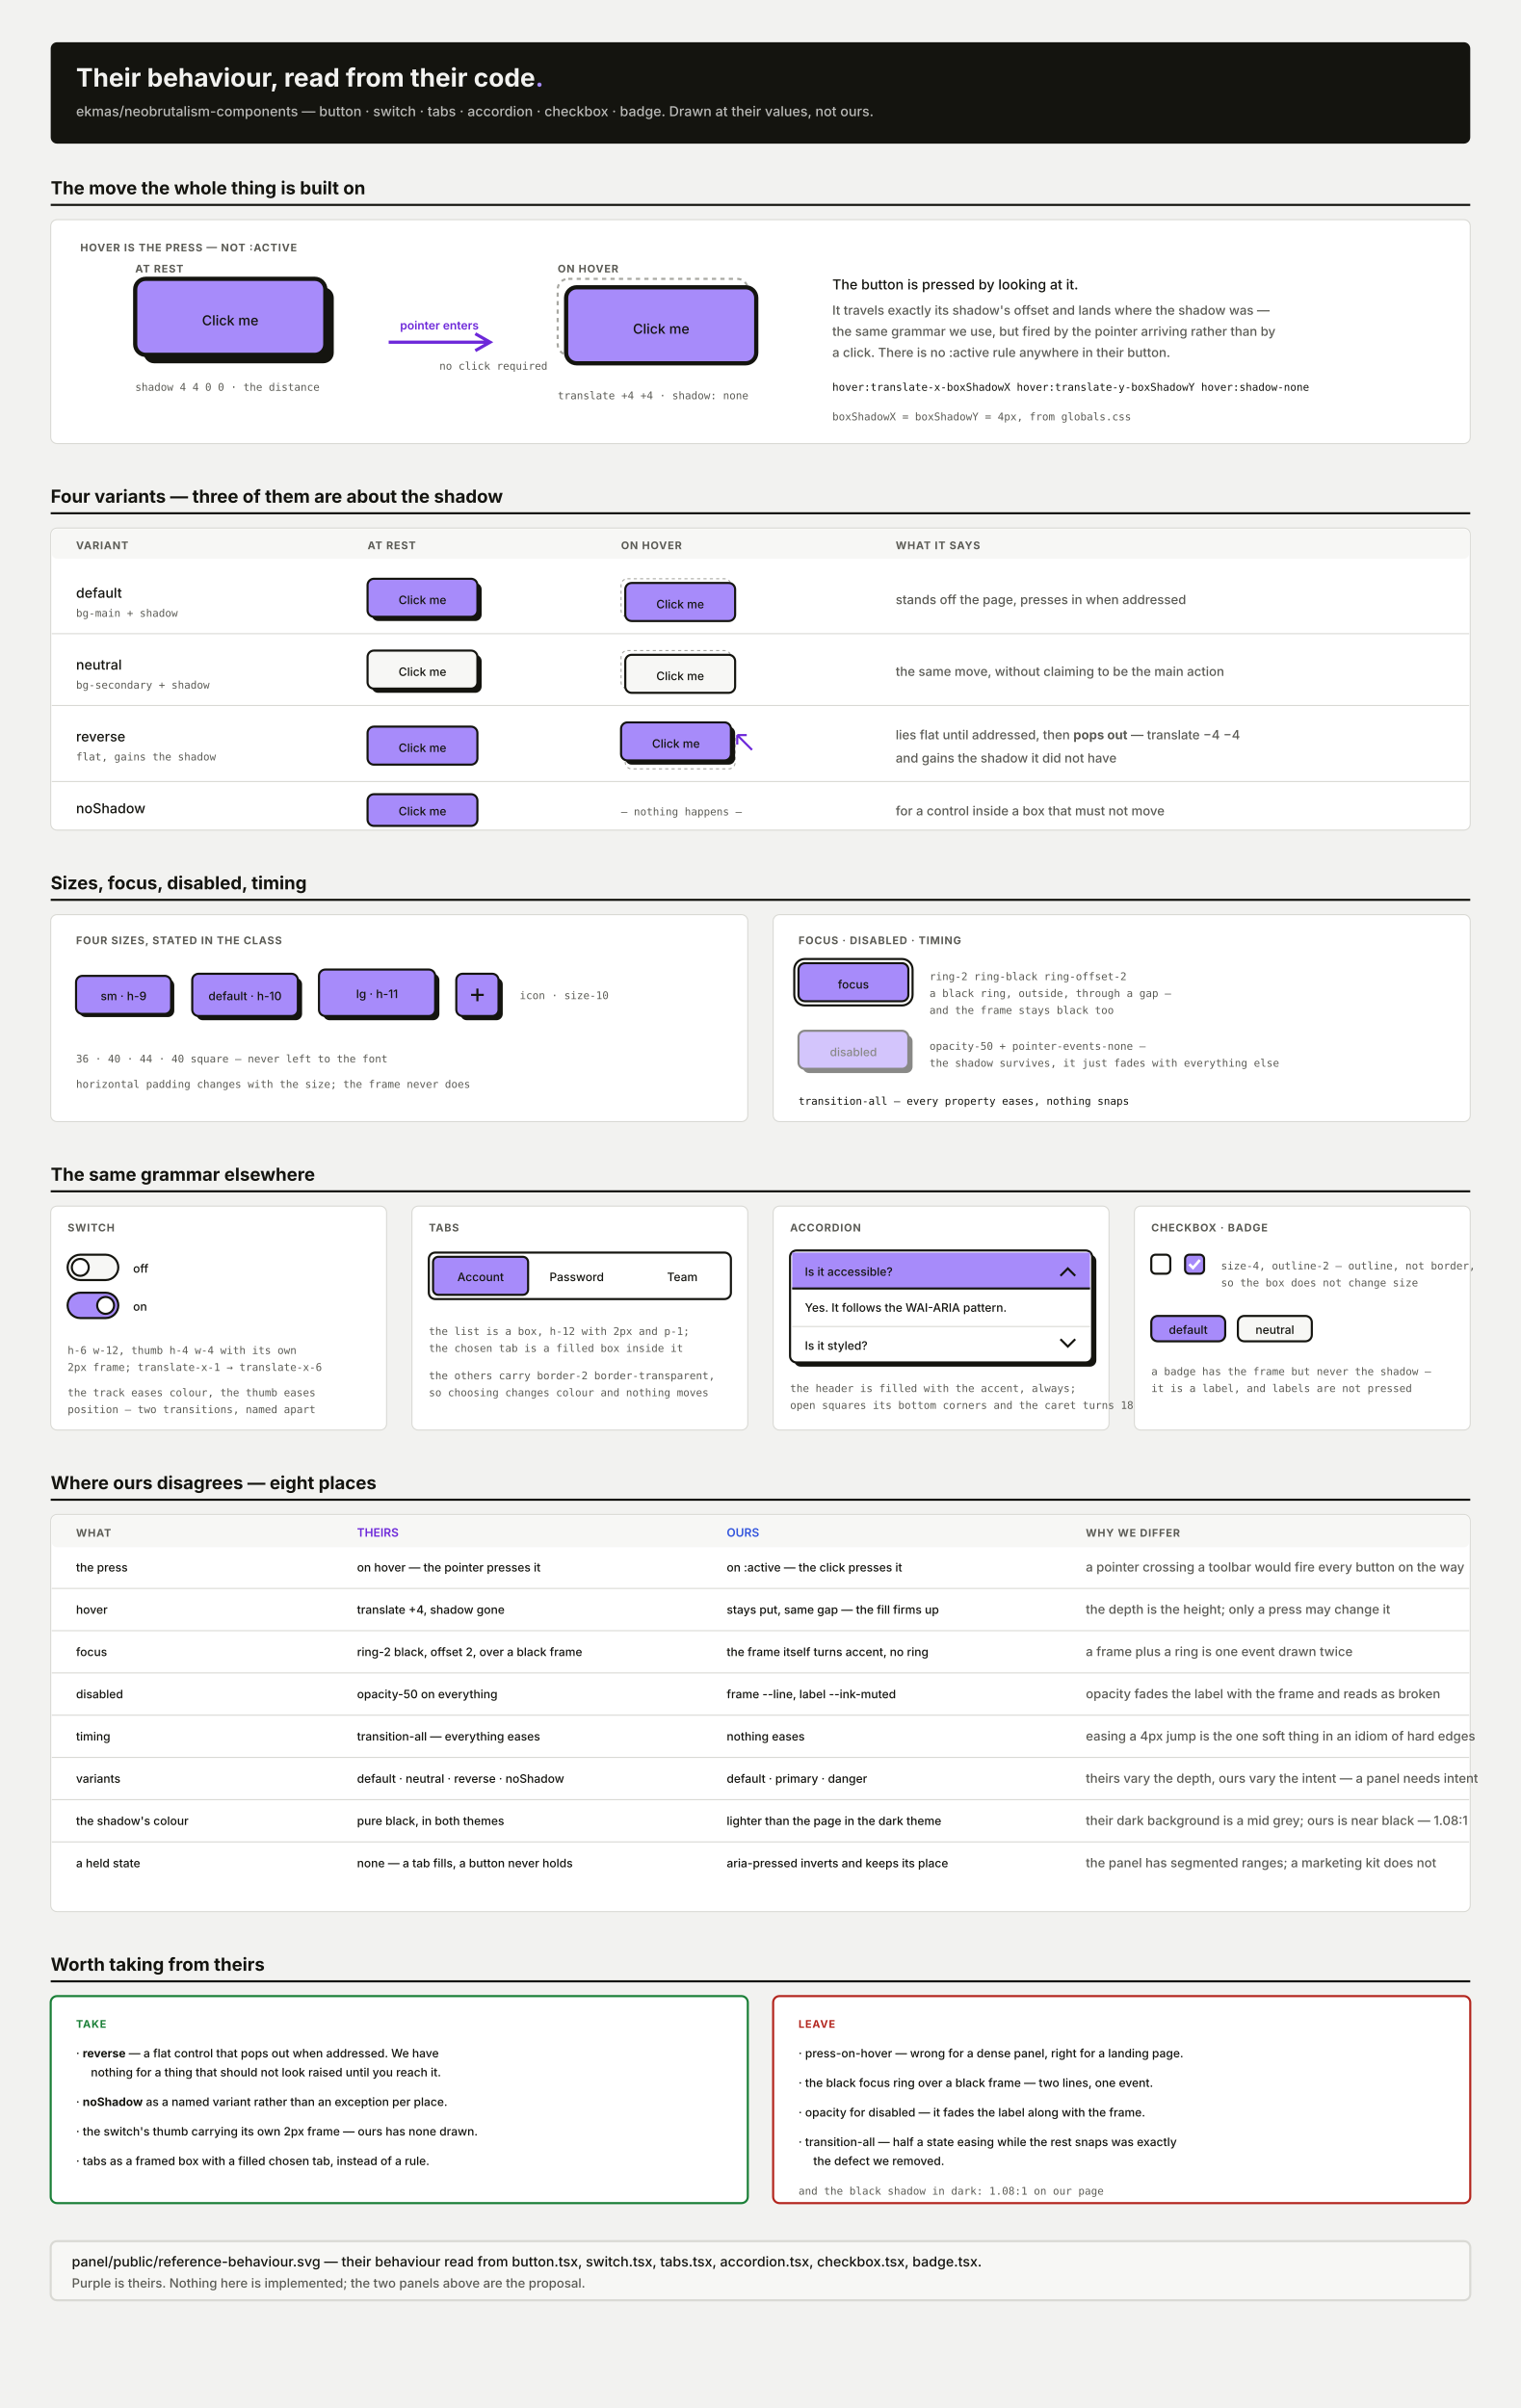
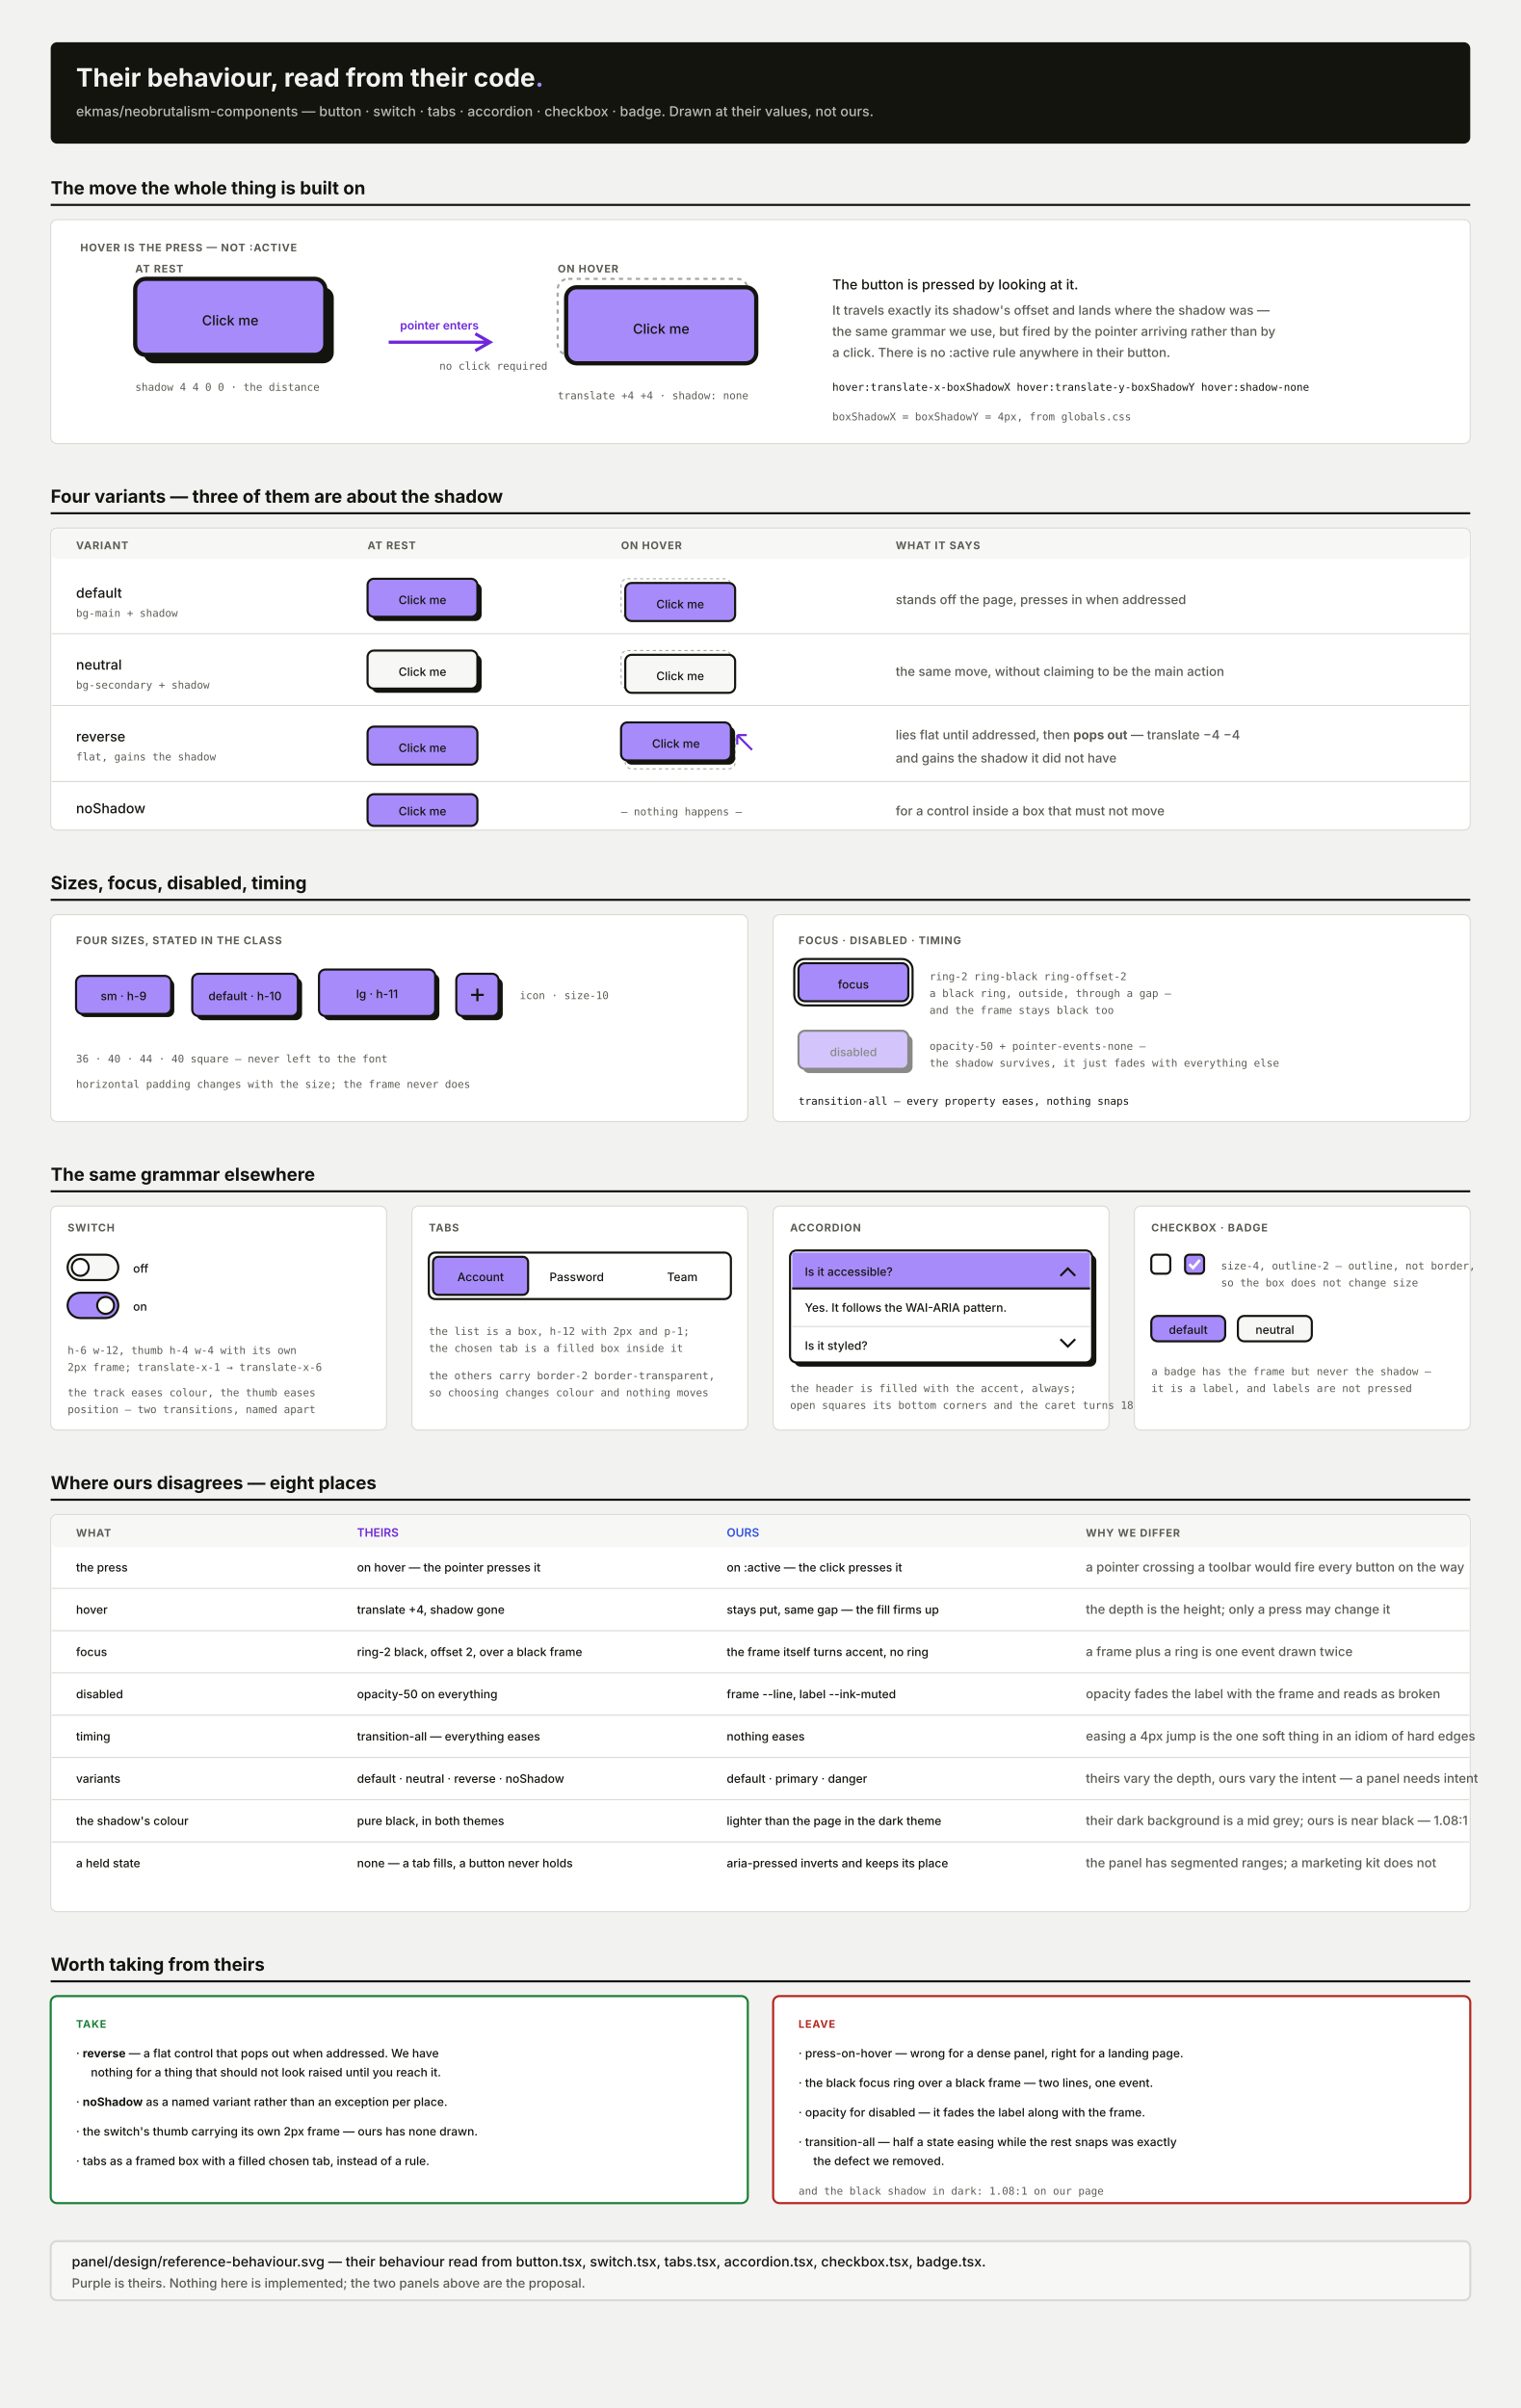
<svg xmlns="http://www.w3.org/2000/svg" width="1440" height="2280" viewBox="0 0 1440 2280" font-family="Inter, system-ui, sans-serif">
  <style>
    @font-face { font-family: "Inter"; font-weight: 400 700;
      src: url(/fonts/UcC73FwrK3iLTeHuS_nVMrMxCp50SjIa1ZL7.woff2) format("woff2"); }
    @font-face { font-family: "Unbounded"; font-weight: 700;
      src: url(/fonts/Yq6W-LOTXCb04q32xlpwu8Zf.woff2) format("woff2"); }
    .display { font-family: "Unbounded", "Inter", sans-serif; font-weight: 700; fill: #14140f; }
    .body  { font-size: 13px; font-weight: 500; fill: #14140f; }
    .small { font-size: 11px; font-weight: 500; fill: #14140f; }
    .muted { font-size: 12px; font-weight: 500; fill: #5b5b55; }
    .micro { font-size: 10px; font-weight: 700; fill: #5b5b55; letter-spacing: 0.7px; }
    .mono  { font-family: ui-monospace, Menlo, monospace; font-size: 10px; fill: #5b5b55; }
    .monoink { font-family: ui-monospace, Menlo, monospace; font-size: 10px; fill: #14140f; }
    .theirs { font-size: 11px; font-weight: 600; fill: #6d28d9; }
    .ours   { font-size: 11px; font-weight: 600; fill: #3355dd; }
  </style>
  <rect width="1440" height="2280" fill="#f2f2f0" />
  <g transform="translate(48,40)">
    <rect x="0" y="0" width="1344" height="96" rx="6" fill="#14140f" />
    <text x="24" y="42" class="display" font-size="24" style="fill:#f2f2f0">Their behaviour, read from their code<tspan fill="#a78bfa">.</tspan>
    </text>
    <text x="24" y="70" class="body" style="fill:#f2f2f0;opacity:0.75">
      ekmas/neobrutalism-components — button · switch · tabs · accordion · checkbox · badge. Drawn at their values, not ours.
    </text>
  </g>
  <g transform="translate(48,168)">
    <text x="0" y="16" class="display" font-size="17">The move the whole thing is built on</text>
    <line x1="0" y1="26" x2="1344" y2="26" stroke="#14140f" stroke-width="2" />
  </g>
  <g transform="translate(48,208)">
    <rect x="0" y="0" width="1344" height="212" rx="6" fill="#ffffff" stroke="#d9d9d4" stroke-width="1" />
    <text x="28" y="30" class="micro">HOVER IS THE PRESS — NOT :ACTIVE</text>
    <g transform="translate(80,56)">
      <text x="0" y="-6" class="micro">AT REST</text>
      <rect x="8" y="8" width="180" height="72" rx="10" fill="#14140f" />
      <rect x="0" y="0" width="180" height="72" rx="10" fill="#a78bfa" stroke="#14140f" stroke-width="4" />
      <text x="90" y="44" class="body" font-size="18" text-anchor="middle">Click me</text>
      <text x="0" y="106" class="mono">shadow 4 4 0 0 · the distance</text>
    </g>
    <g transform="translate(320,96)">
      <path d="M0 20 h96 m-14 -8 l14 8 l-14 8" fill="none" stroke="#6d28d9" stroke-width="3" />
      <text x="48" y="8" class="theirs" text-anchor="middle">pointer enters</text>
      <text x="48" y="46" class="mono">no click required</text>
    </g>
    <g transform="translate(480,56)">
      <text x="0" y="-6" class="micro">ON HOVER</text>
      <rect x="0" y="0" width="180" height="72" rx="10" fill="none" stroke="#a8a8a2" stroke-width="2" stroke-dasharray="4 4" />
      <g transform="translate(8,8)">
        <rect x="0" y="0" width="180" height="72" rx="10" fill="#a78bfa" stroke="#14140f" stroke-width="4" />
        <text x="90" y="44" class="body" font-size="18" text-anchor="middle">Click me</text>
      </g>
      <text x="0" y="114" class="mono">translate +4 +4 · shadow: none</text>
    </g>
    <g transform="translate(740,56)">
      <text x="0" y="10" class="body" font-weight="700">The button is pressed by looking at it.</text>
      <text x="0" y="34" class="muted">It travels exactly its shadow's offset and lands where the shadow was —</text>
      <text x="0" y="54" class="muted">the same grammar we use, but fired by the pointer arriving rather than by</text>
      <text x="0" y="74" class="muted">a click. There is no :active rule anywhere in their button.</text>
      <text x="0" y="106" class="monoink">hover:translate-x-boxShadowX  hover:translate-y-boxShadowY  hover:shadow-none</text>
      <text x="0" y="134" class="mono">boxShadowX = boxShadowY = 4px, from globals.css</text>
    </g>
  </g>
  <g transform="translate(48,460)">
    <text x="0" y="16" class="display" font-size="17">Four variants — three of them are about the shadow</text>
    <line x1="0" y1="26" x2="1344" y2="26" stroke="#14140f" stroke-width="2" />
  </g>
  <g transform="translate(48,500)">
    <rect x="0" y="0" width="1344" height="286" rx="6" fill="#ffffff" stroke="#d9d9d4" stroke-width="1" />
    <rect x="1" y="1" width="1342" height="28" rx="5" fill="#f7f7f5" />
    <text x="24" y="20" class="micro">VARIANT</text>
    <text x="300" y="20" class="micro">AT REST</text>
    <text x="540" y="20" class="micro">ON HOVER</text>
    <text x="800" y="20" class="micro">WHAT IT SAYS</text>
    <text x="24" y="66" class="body" font-weight="700">default</text>
    <text x="24" y="84" class="mono">bg-main + shadow</text>
    <g transform="translate(300,48)">
      <rect x="4" y="4" width="104" height="36" rx="6" fill="#14140f" />
      <rect x="0" y="0" width="104" height="36" rx="6" fill="#a78bfa" stroke="#14140f" stroke-width="2" />
      <text x="52" y="24" class="small" text-anchor="middle">Click me</text>
    </g>
    <g transform="translate(540,48)">
      <rect x="0" y="0" width="104" height="36" rx="6" fill="none" stroke="#a8a8a2" stroke-width="1" stroke-dasharray="3 3" />
      <g transform="translate(4,4)">
        <rect x="0" y="0" width="104" height="36" rx="6" fill="#a78bfa" stroke="#14140f" stroke-width="2" />
        <text x="52" y="24" class="small" text-anchor="middle">Click me</text>
      </g>
    </g>
    <text x="800" y="72" class="muted">stands off the page, presses in when addressed</text>
    <line x1="1" y1="100" x2="1343" y2="100" stroke="#d9d9d4" stroke-width="1" />
    <text x="24" y="134" class="body" font-weight="700">neutral</text>
    <text x="24" y="152" class="mono">bg-secondary + shadow</text>
    <g transform="translate(300,116)">
      <rect x="4" y="4" width="104" height="36" rx="6" fill="#14140f" />
      <rect x="0" y="0" width="104" height="36" rx="6" fill="#f7f7f5" stroke="#14140f" stroke-width="2" />
      <text x="52" y="24" class="small" text-anchor="middle">Click me</text>
    </g>
    <g transform="translate(540,116)">
      <rect x="0" y="0" width="104" height="36" rx="6" fill="none" stroke="#a8a8a2" stroke-width="1" stroke-dasharray="3 3" />
      <g transform="translate(4,4)">
        <rect x="0" y="0" width="104" height="36" rx="6" fill="#f7f7f5" stroke="#14140f" stroke-width="2" />
        <text x="52" y="24" class="small" text-anchor="middle">Click me</text>
      </g>
    </g>
    <text x="800" y="140" class="muted">the same move, without claiming to be the main action</text>
    <line x1="1" y1="168" x2="1343" y2="168" stroke="#d9d9d4" stroke-width="1" />
    <text x="24" y="202" class="body" font-weight="700">reverse</text>
    <text x="24" y="220" class="mono">flat, gains the shadow</text>
    <g transform="translate(300,188)">
      <rect x="0" y="0" width="104" height="36" rx="6" fill="#a78bfa" stroke="#14140f" stroke-width="2" />
      <text x="52" y="24" class="small" text-anchor="middle">Click me</text>
    </g>
    <g transform="translate(540,184)">
      <rect x="4" y="8" width="104" height="36" rx="6" fill="none" stroke="#a8a8a2" stroke-width="1" stroke-dasharray="3 3" />
      <rect x="4" y="4" width="104" height="36" rx="6" fill="#14140f" />
      <rect x="0" y="0" width="104" height="36" rx="6" fill="#a78bfa" stroke="#14140f" stroke-width="2" />
      <text x="52" y="24" class="small" text-anchor="middle">Click me</text>
      <path d="M124 26 l-14 -14 m0 0 l0 9 m0 -9 l9 0" fill="none" stroke="#6d28d9" stroke-width="2" />
    </g>
    <text x="800" y="200" class="muted">lies flat until addressed, then <tspan font-weight="700">pops out</tspan> — translate −4 −4</text>
    <text x="800" y="222" class="muted">and gains the shadow it did not have</text>
    <line x1="1" y1="240" x2="1343" y2="240" stroke="#d9d9d4" stroke-width="1" />
    <text x="24" y="270" class="body" font-weight="700">noShadow</text>
    <g transform="translate(300,252)">
      <rect x="0" y="0" width="104" height="30" rx="6" fill="#a78bfa" stroke="#14140f" stroke-width="2" />
      <text x="52" y="20" class="small" text-anchor="middle">Click me</text>
    </g>
    <text x="540" y="272" class="mono">— nothing happens —</text>
    <text x="800" y="272" class="muted">for a control inside a box that must not move</text>
  </g>
  <g transform="translate(48,826)">
    <text x="0" y="16" class="display" font-size="17">Sizes, focus, disabled, timing</text>
    <line x1="0" y1="26" x2="1344" y2="26" stroke="#14140f" stroke-width="2" />
  </g>
  <g transform="translate(48,866)">
    <rect x="0" y="0" width="660" height="196" rx="6" fill="#ffffff" stroke="#d9d9d4" stroke-width="1" />
    <text x="24" y="28" class="micro">FOUR SIZES, STATED IN THE CLASS</text>
    <g transform="translate(24,50)">
      <g transform="translate(0,8)">
        <rect x="3" y="3" width="90" height="36" rx="6" fill="#14140f" />
        <rect x="0" y="0" width="90" height="36" rx="6" fill="#a78bfa" stroke="#14140f" stroke-width="2" />
        <text x="45" y="23" class="small" text-anchor="middle">sm · h-9</text>
      </g>
      <g transform="translate(110,6)">
        <rect x="4" y="4" width="100" height="40" rx="6" fill="#14140f" />
        <rect x="0" y="0" width="100" height="40" rx="6" fill="#a78bfa" stroke="#14140f" stroke-width="2" />
        <text x="50" y="25" class="small" text-anchor="middle">default · h-10</text>
      </g>
      <g transform="translate(230,2)">
        <rect x="4" y="4" width="110" height="44" rx="6" fill="#14140f" />
        <rect x="0" y="0" width="110" height="44" rx="6" fill="#a78bfa" stroke="#14140f" stroke-width="2" />
        <text x="55" y="27" class="small" text-anchor="middle">lg · h-11</text>
      </g>
      <g transform="translate(360,6)">
        <rect x="4" y="4" width="40" height="40" rx="6" fill="#14140f" />
        <rect x="0" y="0" width="40" height="40" rx="6" fill="#a78bfa" stroke="#14140f" stroke-width="2" />
        <path d="M14 20 h12 M20 14 v12" stroke="#14140f" stroke-width="2" />
      </g>
      <text x="420" y="30" class="mono">icon · size-10</text>
    </g>
    <text x="24" y="140" class="mono">36 · 40 · 44 · 40 square — never left to the font</text>
    <text x="24" y="164" class="mono">horizontal padding changes with the size; the frame never does</text>
  </g>
  <g transform="translate(732,866)">
    <rect x="0" y="0" width="660" height="196" rx="6" fill="#ffffff" stroke="#d9d9d4" stroke-width="1" />
    <text x="24" y="28" class="micro">FOCUS · DISABLED · TIMING</text>
    <g transform="translate(24,46)">
      <rect x="-4" y="-4" width="112" height="44" rx="10" fill="none" stroke="#14140f" stroke-width="2" />
      <rect x="0" y="0" width="104" height="36" rx="6" fill="#a78bfa" stroke="#14140f" stroke-width="2" />
      <text x="52" y="24" class="small" text-anchor="middle">focus</text>
      <text x="124" y="16" class="mono">ring-2 ring-black ring-offset-2</text>
      <text x="124" y="32" class="mono">a black ring, outside, through a gap —</text>
      <text x="124" y="48" class="mono">and the frame stays black too</text>
    </g>
    <g transform="translate(24,110)" opacity="0.5">
      <rect x="4" y="4" width="104" height="36" rx="6" fill="#14140f" />
      <rect x="0" y="0" width="104" height="36" rx="6" fill="#a78bfa" stroke="#14140f" stroke-width="2" />
      <text x="52" y="24" class="small" text-anchor="middle">disabled</text>
    </g>
    <text x="148" y="128" class="mono">opacity-50 + pointer-events-none —</text>
    <text x="148" y="144" class="mono">the shadow survives, it just fades with everything else</text>
    <text x="24" y="180" class="monoink">transition-all — every property eases, nothing snaps</text>
  </g>
  <g transform="translate(48,1102)">
    <text x="0" y="16" class="display" font-size="17">The same grammar elsewhere</text>
    <line x1="0" y1="26" x2="1344" y2="26" stroke="#14140f" stroke-width="2" />
  </g>
  <g transform="translate(48,1142)">
    <rect x="0" y="0" width="318" height="212" rx="6" fill="#ffffff" stroke="#d9d9d4" stroke-width="1" />
    <text x="16" y="24" class="micro">SWITCH</text>
    <g transform="translate(16,46)">
      <rect x="0" y="0" width="48" height="24" rx="12" fill="#f7f7f5" stroke="#14140f" stroke-width="2" />
      <circle cx="12" cy="12" r="8" fill="#ffffff" stroke="#14140f" stroke-width="2" />
      <text x="62" y="17" class="small">off</text>
      <g transform="translate(0,36)">
        <rect x="0" y="0" width="48" height="24" rx="12" fill="#a78bfa" stroke="#14140f" stroke-width="2" />
        <circle cx="36" cy="12" r="8" fill="#ffffff" stroke="#14140f" stroke-width="2" />
        <text x="62" y="17" class="small">on</text>
      </g>
    </g>
    <text x="16" y="140" class="mono">h-6 w-12, thumb h-4 w-4 with its own</text>
    <text x="16" y="156" class="mono">2px frame; translate-x-1 → translate-x-6</text>
    <text x="16" y="180" class="mono">the track eases colour, the thumb eases</text>
    <text x="16" y="196" class="mono">position — two transitions, named apart</text>
  </g>
  <g transform="translate(390,1142)">
    <rect x="0" y="0" width="318" height="212" rx="6" fill="#ffffff" stroke="#d9d9d4" stroke-width="1" />
    <text x="16" y="24" class="micro">TABS</text>
    <g transform="translate(16,44)">
      <rect x="0" y="0" width="286" height="44" rx="6" fill="#ffffff" stroke="#14140f" stroke-width="2" />
      <rect x="4" y="4" width="90" height="36" rx="5" fill="#a78bfa" stroke="#14140f" stroke-width="2" />
      <text x="49" y="27" class="small" text-anchor="middle">Account</text>
      <text x="140" y="27" class="small" text-anchor="middle">Password</text>
      <text x="240" y="27" class="small" text-anchor="middle">Team</text>
    </g>
    <text x="16" y="122" class="mono">the list is a box, h-12 with 2px and p-1;</text>
    <text x="16" y="138" class="mono">the chosen tab is a filled box inside it</text>
    <text x="16" y="164" class="mono">the others carry border-2 border-transparent,</text>
    <text x="16" y="180" class="mono">so choosing changes colour and nothing moves</text>
  </g>
  <g transform="translate(732,1142)">
    <rect x="0" y="0" width="318" height="212" rx="6" fill="#ffffff" stroke="#d9d9d4" stroke-width="1" />
    <text x="16" y="24" class="micro">ACCORDION</text>
    <g transform="translate(16,42)">
      <rect x="4" y="4" width="286" height="106" rx="6" fill="#14140f" />
      <rect x="0" y="0" width="286" height="106" rx="6" fill="#ffffff" stroke="#14140f" stroke-width="2" />
      <rect x="2" y="2" width="282" height="34" fill="#a78bfa" />
      <line x1="2" y1="36" x2="284" y2="36" stroke="#14140f" stroke-width="2" />
      <text x="14" y="24" class="small" font-weight="700">Is it accessible?</text>
      <path d="M256 16 l7 7 l7 -7" fill="none" stroke="#14140f" stroke-width="2" transform="rotate(180 263 20)" />
      <text x="14" y="58" class="small">Yes. It follows the WAI-ARIA pattern.</text>
      <line x1="2" y1="72" x2="284" y2="72" stroke="#d9d9d4" stroke-width="1" />
      <text x="14" y="94" class="small">Is it styled?</text>
      <path d="M256 84 l7 7 l7 -7" fill="none" stroke="#14140f" stroke-width="2" />
    </g>
    <text x="16" y="176" class="mono">the header is filled with the accent, always;</text>
    <text x="16" y="192" class="mono">open squares its bottom corners and the caret turns 180°</text>
  </g>
  <g transform="translate(1074,1142)">
    <rect x="0" y="0" width="318" height="212" rx="6" fill="#ffffff" stroke="#d9d9d4" stroke-width="1" />
    <text x="16" y="24" class="micro">CHECKBOX · BADGE</text>
    <g transform="translate(16,46)">
      <rect x="0" y="0" width="18" height="18" rx="4" fill="#ffffff" stroke="#14140f" stroke-width="2" />
      <g transform="translate(32,0)">
        <rect x="0" y="0" width="18" height="18" rx="4" fill="#a78bfa" stroke="#14140f" stroke-width="2" />
        <path d="M4 9 l3.5 3.5 l6.5 -7.5" fill="none" stroke="#ffffff" stroke-width="2.5" />
      </g>
      <text x="66" y="14" class="mono">size-4, outline-2 — outline, not border,</text>
      <text x="66" y="30" class="mono">so the box does not change size</text>
    </g>
    <g transform="translate(16,104)">
      <rect x="0" y="0" width="70" height="24" rx="6" fill="#a78bfa" stroke="#14140f" stroke-width="2" />
      <text x="35" y="17" class="small" text-anchor="middle">default</text>
      <rect x="82" y="0" width="70" height="24" rx="6" fill="#f7f7f5" stroke="#14140f" stroke-width="2" />
      <text x="117" y="17" class="small" text-anchor="middle">neutral</text>
    </g>
    <text x="16" y="160" class="mono">a badge has the frame but never the shadow —</text>
    <text x="16" y="176" class="mono">it is a label, and labels are not pressed</text>
  </g>
  <g transform="translate(48,1394)">
    <text x="0" y="16" class="display" font-size="17">Where ours disagrees — eight places</text>
    <line x1="0" y1="26" x2="1344" y2="26" stroke="#14140f" stroke-width="2" />
  </g>
  <g transform="translate(48,1434)">
    <rect x="0" y="0" width="1344" height="376" rx="6" fill="#ffffff" stroke="#d9d9d4" stroke-width="1" />
    <rect x="1" y="1" width="1342" height="30" rx="5" fill="#f7f7f5" />
    <text x="24" y="21" class="micro">WHAT</text>
    <text x="290" y="21" class="theirs">THEIRS</text>
    <text x="640" y="21" class="ours">OURS</text>
    <text x="980" y="21" class="micro">WHY WE DIFFER</text>
    <g class="small">
      <g transform="translate(0,54)">
        <text x="24" y="0">the press</text>
        <text x="290" y="0">on hover — the pointer presses it</text>
        <text x="640" y="0">on :active — the click presses it</text>
        <text x="980" y="0" class="muted">a pointer crossing a toolbar would fire every button on the way</text>
        <line x1="1" y1="16" x2="1343" y2="16" stroke="#d9d9d4" stroke-width="1" />
      </g>
      <g transform="translate(0,94)">
        <text x="24" y="0">hover</text>
        <text x="290" y="0">translate +4, shadow gone</text>
        <text x="640" y="0">stays put, same gap — the fill firms up</text>
        <text x="980" y="0" class="muted">the depth is the height; only a press may change it</text>
        <line x1="1" y1="16" x2="1343" y2="16" stroke="#d9d9d4" stroke-width="1" />
      </g>
      <g transform="translate(0,134)">
        <text x="24" y="0">focus</text>
        <text x="290" y="0">ring-2 black, offset 2, over a black frame</text>
        <text x="640" y="0">the frame itself turns accent, no ring</text>
        <text x="980" y="0" class="muted">a frame plus a ring is one event drawn twice</text>
        <line x1="1" y1="16" x2="1343" y2="16" stroke="#d9d9d4" stroke-width="1" />
      </g>
      <g transform="translate(0,174)">
        <text x="24" y="0">disabled</text>
        <text x="290" y="0">opacity-50 on everything</text>
        <text x="640" y="0">frame --line, label --ink-muted</text>
        <text x="980" y="0" class="muted">opacity fades the label with the frame and reads as broken</text>
        <line x1="1" y1="16" x2="1343" y2="16" stroke="#d9d9d4" stroke-width="1" />
      </g>
      <g transform="translate(0,214)">
        <text x="24" y="0">timing</text>
        <text x="290" y="0">transition-all — everything eases</text>
        <text x="640" y="0">nothing eases</text>
        <text x="980" y="0" class="muted">easing a 4px jump is the one soft thing in an idiom of hard edges</text>
        <line x1="1" y1="16" x2="1343" y2="16" stroke="#d9d9d4" stroke-width="1" />
      </g>
      <g transform="translate(0,254)">
        <text x="24" y="0">variants</text>
        <text x="290" y="0">default · neutral · reverse · noShadow</text>
        <text x="640" y="0">default · primary · danger</text>
        <text x="980" y="0" class="muted">theirs vary the depth, ours vary the intent — a panel needs intent</text>
        <line x1="1" y1="16" x2="1343" y2="16" stroke="#d9d9d4" stroke-width="1" />
      </g>
      <g transform="translate(0,294)">
        <text x="24" y="0">the shadow's colour</text>
        <text x="290" y="0">pure black, in both themes</text>
        <text x="640" y="0">lighter than the page in the dark theme</text>
        <text x="980" y="0" class="muted">their dark background is a mid grey; ours is near black — 1.08:1</text>
        <line x1="1" y1="16" x2="1343" y2="16" stroke="#d9d9d4" stroke-width="1" />
      </g>
      <g transform="translate(0,334)">
        <text x="24" y="0">a held state</text>
        <text x="290" y="0">none — a tab fills, a button never holds</text>
        <text x="640" y="0">aria-pressed inverts and keeps its place</text>
        <text x="980" y="0" class="muted">the panel has segmented ranges; a marketing kit does not</text>
      </g>
    </g>
  </g>
  <g transform="translate(48,1850)">
    <text x="0" y="16" class="display" font-size="17">Worth taking from theirs</text>
    <line x1="0" y1="26" x2="1344" y2="26" stroke="#14140f" stroke-width="2" />
  </g>
  <g transform="translate(48,1890)">
    <rect x="0" y="0" width="660" height="196" rx="6" fill="#ffffff" stroke="#1a7f37" stroke-width="2" />
    <text x="24" y="30" class="micro" style="fill:#1a7f37">TAKE</text>
    <g class="small">
      <text x="24" y="58">· <tspan font-weight="700">reverse</tspan> — a flat control that pops out when addressed. We have</text>
      <text x="38" y="76">nothing for a thing that should not look raised until you reach it.</text>
      <text x="24" y="104">· <tspan font-weight="700">noShadow</tspan> as a named variant rather than an exception per place.</text>
      <text x="24" y="132">· the switch's thumb carrying its own 2px frame — ours has none drawn.</text>
      <text x="24" y="160">· tabs as a framed box with a filled chosen tab, instead of a rule.</text>
    </g>
  </g>
  <g transform="translate(732,1890)">
    <rect x="0" y="0" width="660" height="196" rx="6" fill="#ffffff" stroke="#b3261e" stroke-width="2" />
    <text x="24" y="30" class="micro" style="fill:#b3261e">LEAVE</text>
    <g class="small">
      <text x="24" y="58">· press-on-hover — wrong for a dense panel, right for a landing page.</text>
      <text x="24" y="86">· the black focus ring over a black frame — two lines, one event.</text>
      <text x="24" y="114">· opacity for disabled — it fades the label along with the frame.</text>
      <text x="24" y="142">· transition-all — half a state easing while the rest snaps was exactly</text>
      <text x="38" y="160">the defect we removed.</text>
      <text x="24" y="188" class="mono">and the black shadow in dark: 1.08:1 on our page</text>
    </g>
  </g>
  <g transform="translate(48,2122)">
    <rect x="0" y="0" width="1344" height="56" rx="6" fill="#f7f7f5" stroke="#d9d9d4" stroke-width="2" />
    <text x="20" y="24" class="body">
-       panel/public/reference-behaviour.svg — their behaviour read from button.tsx, switch.tsx, tabs.tsx, accordion.tsx, checkbox.tsx, badge.tsx.
+       panel/design/reference-behaviour.svg — their behaviour read from button.tsx, switch.tsx, tabs.tsx, accordion.tsx, checkbox.tsx, badge.tsx.
    </text>
    <text x="20" y="44" class="muted">
      Purple is theirs. Nothing here is implemented; the two panels above are the proposal.
    </text>
  </g>
</svg>
